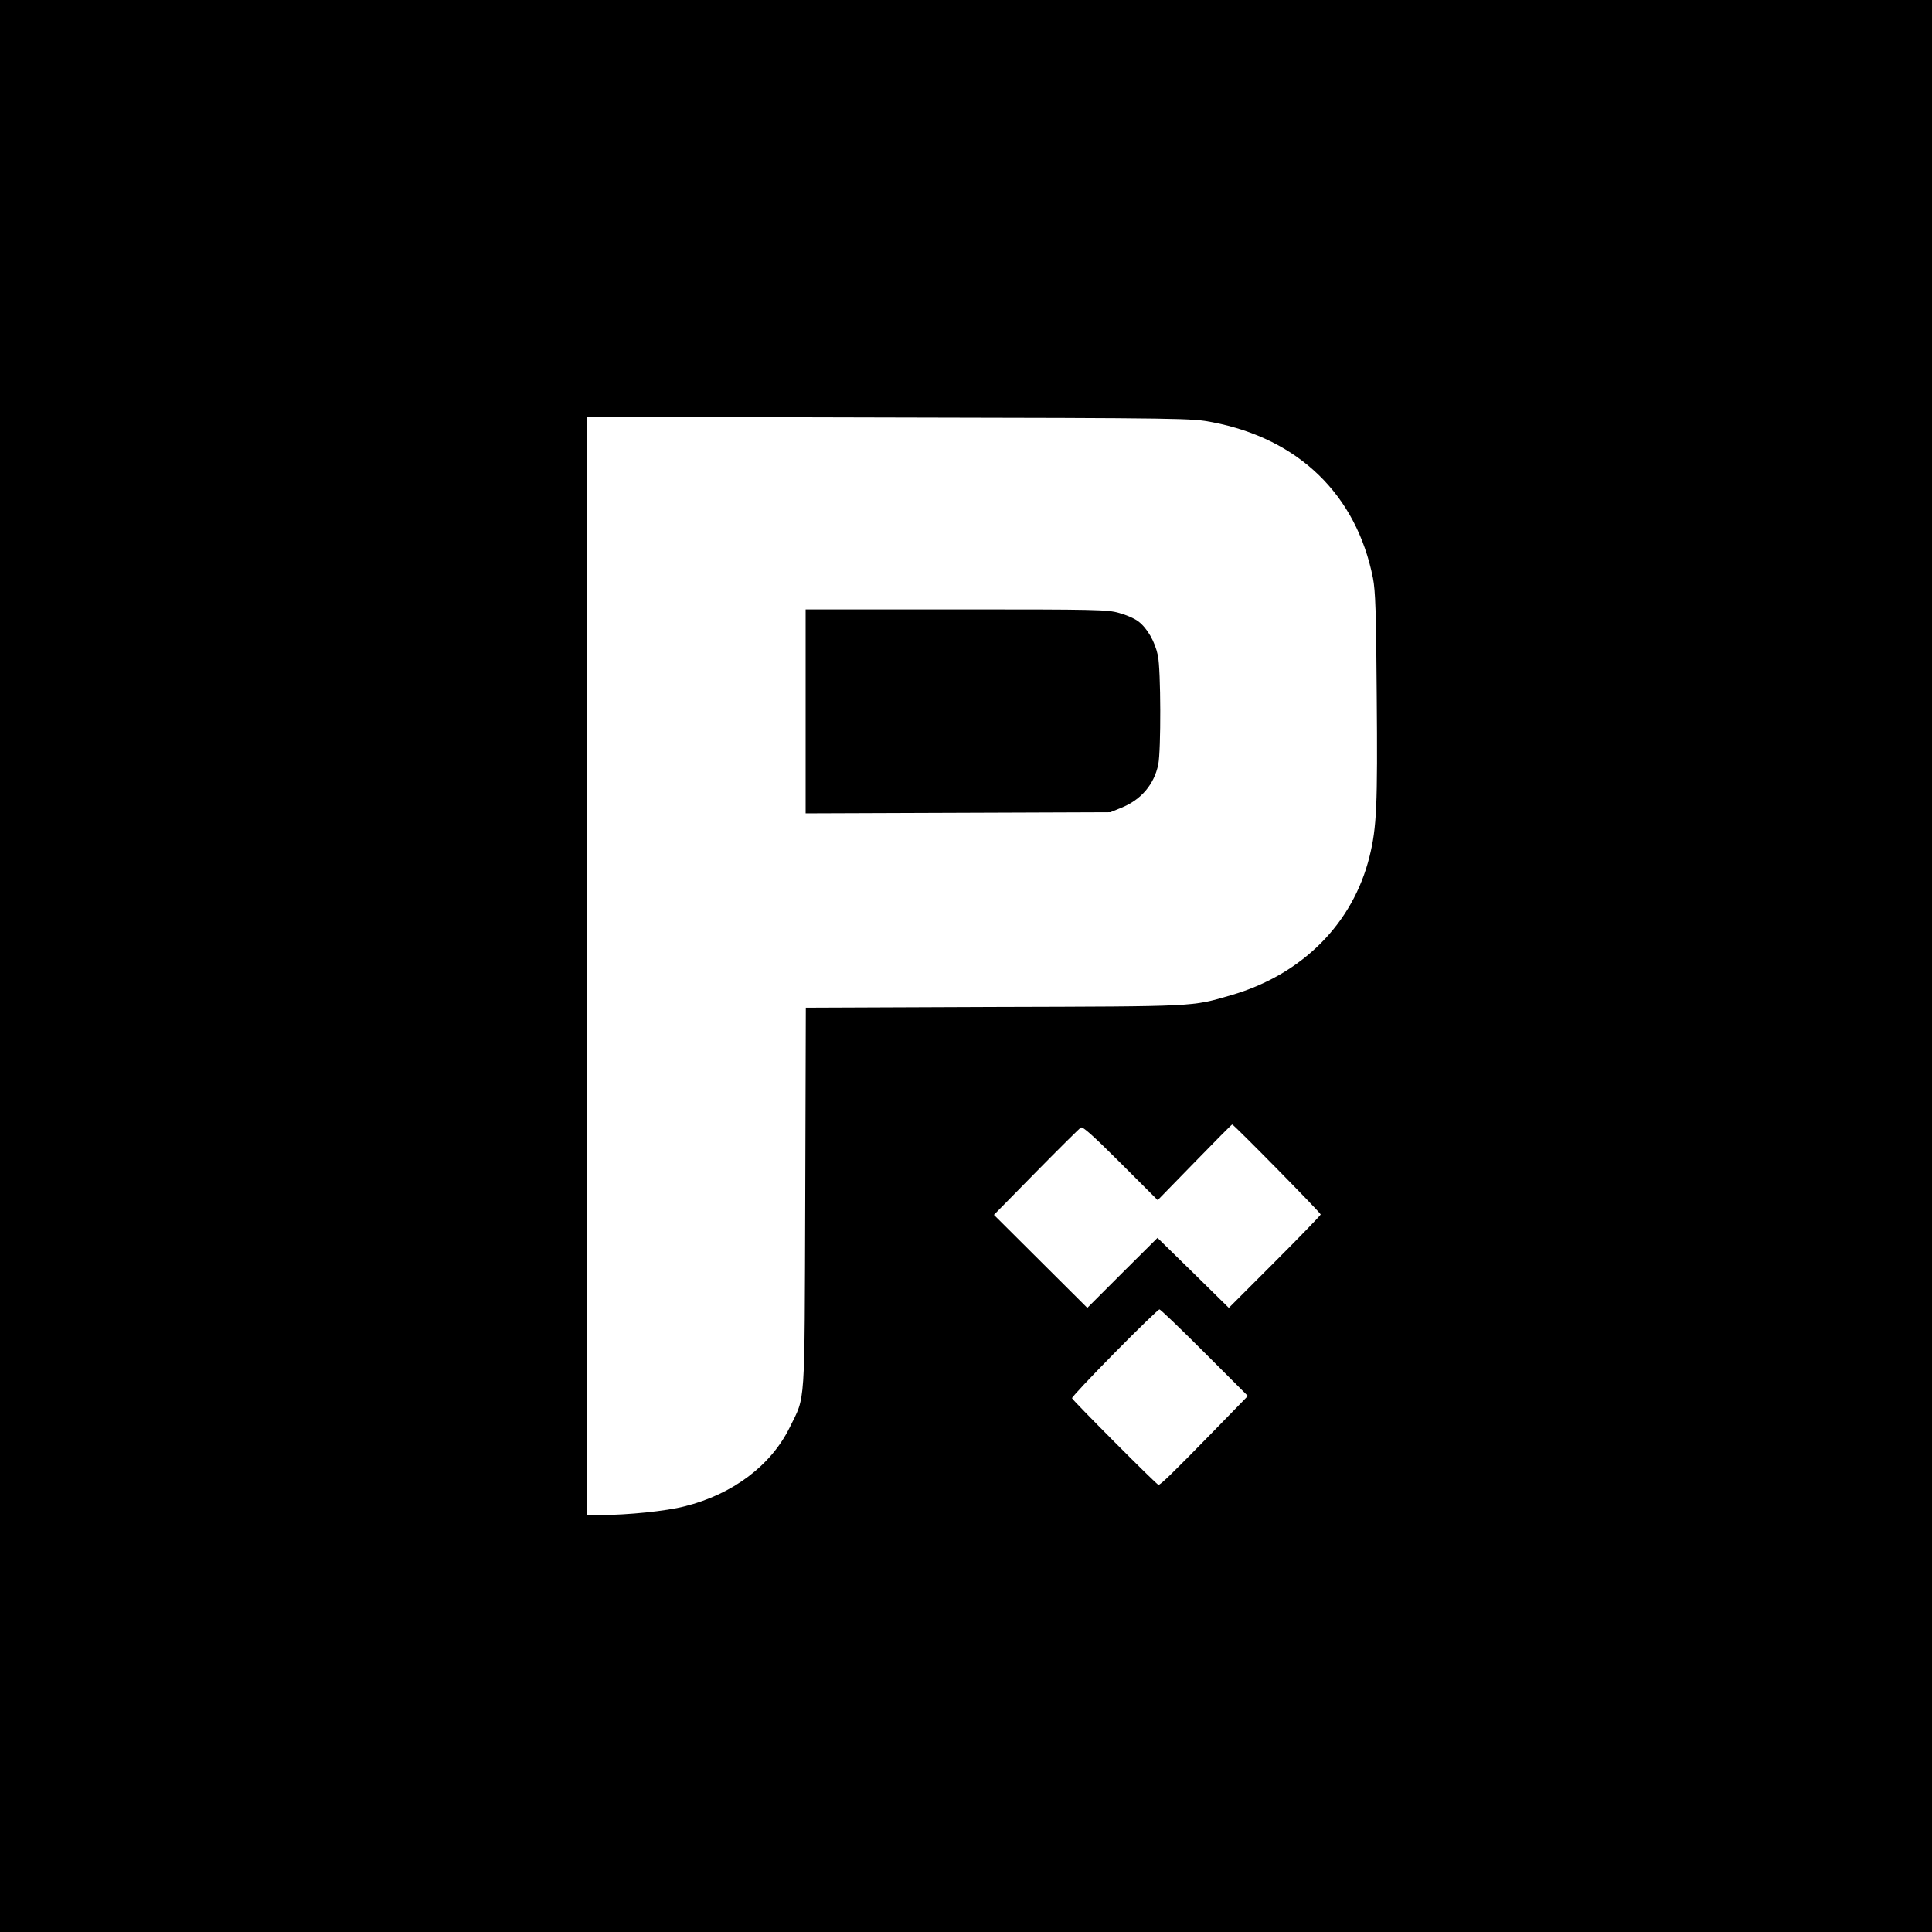
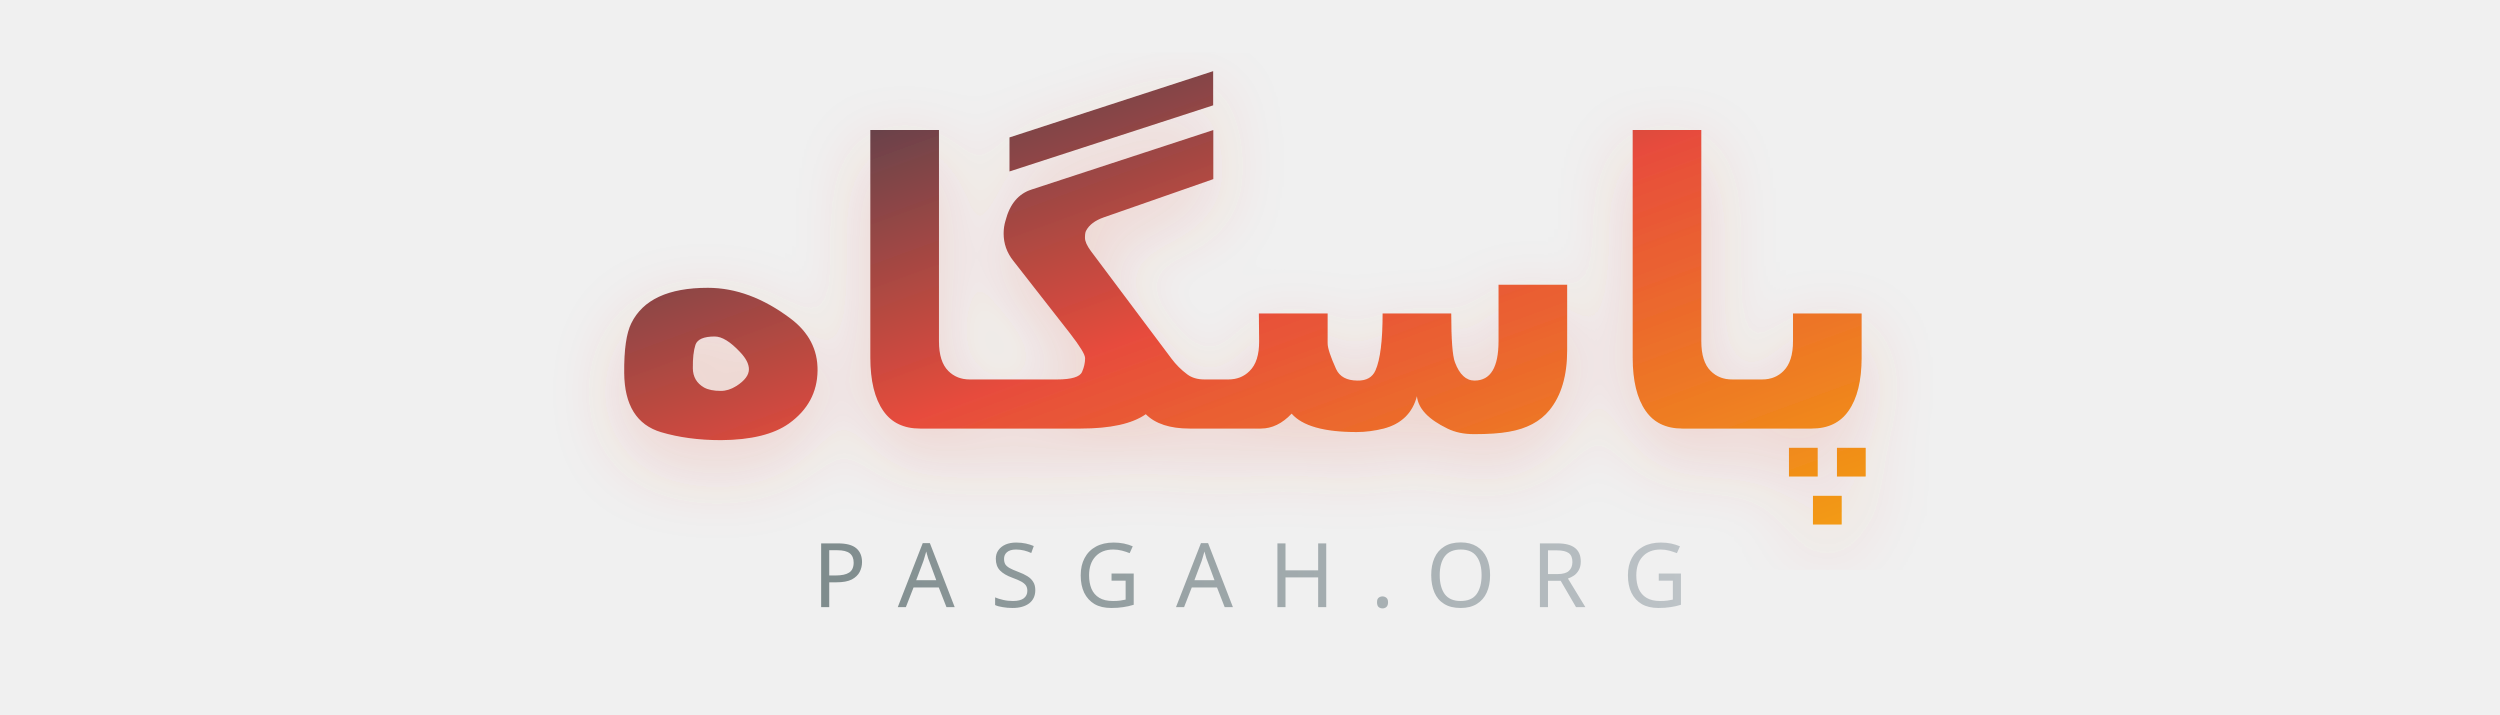
- <svg xmlns="http://www.w3.org/2000/svg" viewBox="0 0 1024 1024" width="1024" height="1024">
-   <rect width="1024" height="1024" fill="#000000" />
-   <g transform="translate(0,1024) scale(0.1,-0.1)" fill="#FFFFFF">
-     <path d="M3110 5120 l0 -2910 73 0 c143 0 349 21 445 46 256 64 459 217 558 419 84 172 78 84 82 1217 l3 1007 997 4 c1087 3 1045 1 1256 62 377 109 647 379 735 736 38 153 43 273 38 849 -3 448 -7 559 -20 626 -88 442 -393 738 -851 826 -110 21 -128 22 -1713 25 l-1603 4 0 -2911z m2822 1871 c37 -10 83 -30 102 -45 47 -36 87 -106 103 -180 16 -77 17 -503 2 -578 -22 -106 -91 -187 -195 -229 l-59 -24 -807 -3 -808 -3 0 541 0 540 798 0 c746 0 802 -1 864 -19z" />
-     <path d="M6331 4079 l-195 -200 -197 197 c-143 143 -200 194 -210 188 -8 -5 -115 -111 -238 -236 l-223 -227 247 -246 248 -247 186 186 186 185 189 -185 189 -186 243 243 c134 134 244 248 244 252 0 9 -461 477 -469 477 -3 0 -93 -91 -200 -201z" />
-     <path d="M5907 3069 c-125 -127 -227 -235 -225 -240 5 -13 449 -459 458 -459 11 0 71 58 286 278 l188 193 -229 229 c-127 127 -234 230 -240 230 -5 0 -113 -104 -238 -231z" />
-   </g>
+ <svg xmlns="http://www.w3.org/2000/svg" viewBox="0 0 280 80" width="280" height="80">
+   <defs>
+     <linearGradient id="persianGrad" x1="0%" y1="0%" x2="100%" y2="100%">
+       <stop offset="0%" style="stop-color:#2C3E50;stop-opacity:1" />
+       <stop offset="50%" style="stop-color:#E74C3C;stop-opacity:1" />
+       <stop offset="100%" style="stop-color:#F39C12;stop-opacity:1" />
+     </linearGradient>
+     <linearGradient id="subGrad" x1="0%" y1="0%" x2="100%" y2="0%">
+       <stop offset="0%" style="stop-color:#7F8C8D;stop-opacity:1" />
+       <stop offset="100%" style="stop-color:#BDC3C7;stop-opacity:1" />
+     </linearGradient>
+     <filter id="softShadow">
+       <feDropShadow dx="0" dy="3" stdDeviation="4" flood-color="#E74C3C" flood-opacity="0.2" />
+     </filter>
+   </defs>
+   <text x="140" y="48" font-family="'Vazir', 'IRANSans', 'Tahoma', system-ui, sans-serif" font-size="44" font-weight="900" fill="url(#persianGrad)" text-anchor="middle" letter-spacing="0" filter="url(#softShadow)">
+     پاسگاه
+   </text>
+   <text x="140" y="68" font-family="'Poppins', system-ui, sans-serif" font-size="10" font-weight="500" fill="url(#subGrad)" text-anchor="middle" letter-spacing="4">
+     PASGAH.ORG
+   </text>
</svg>
